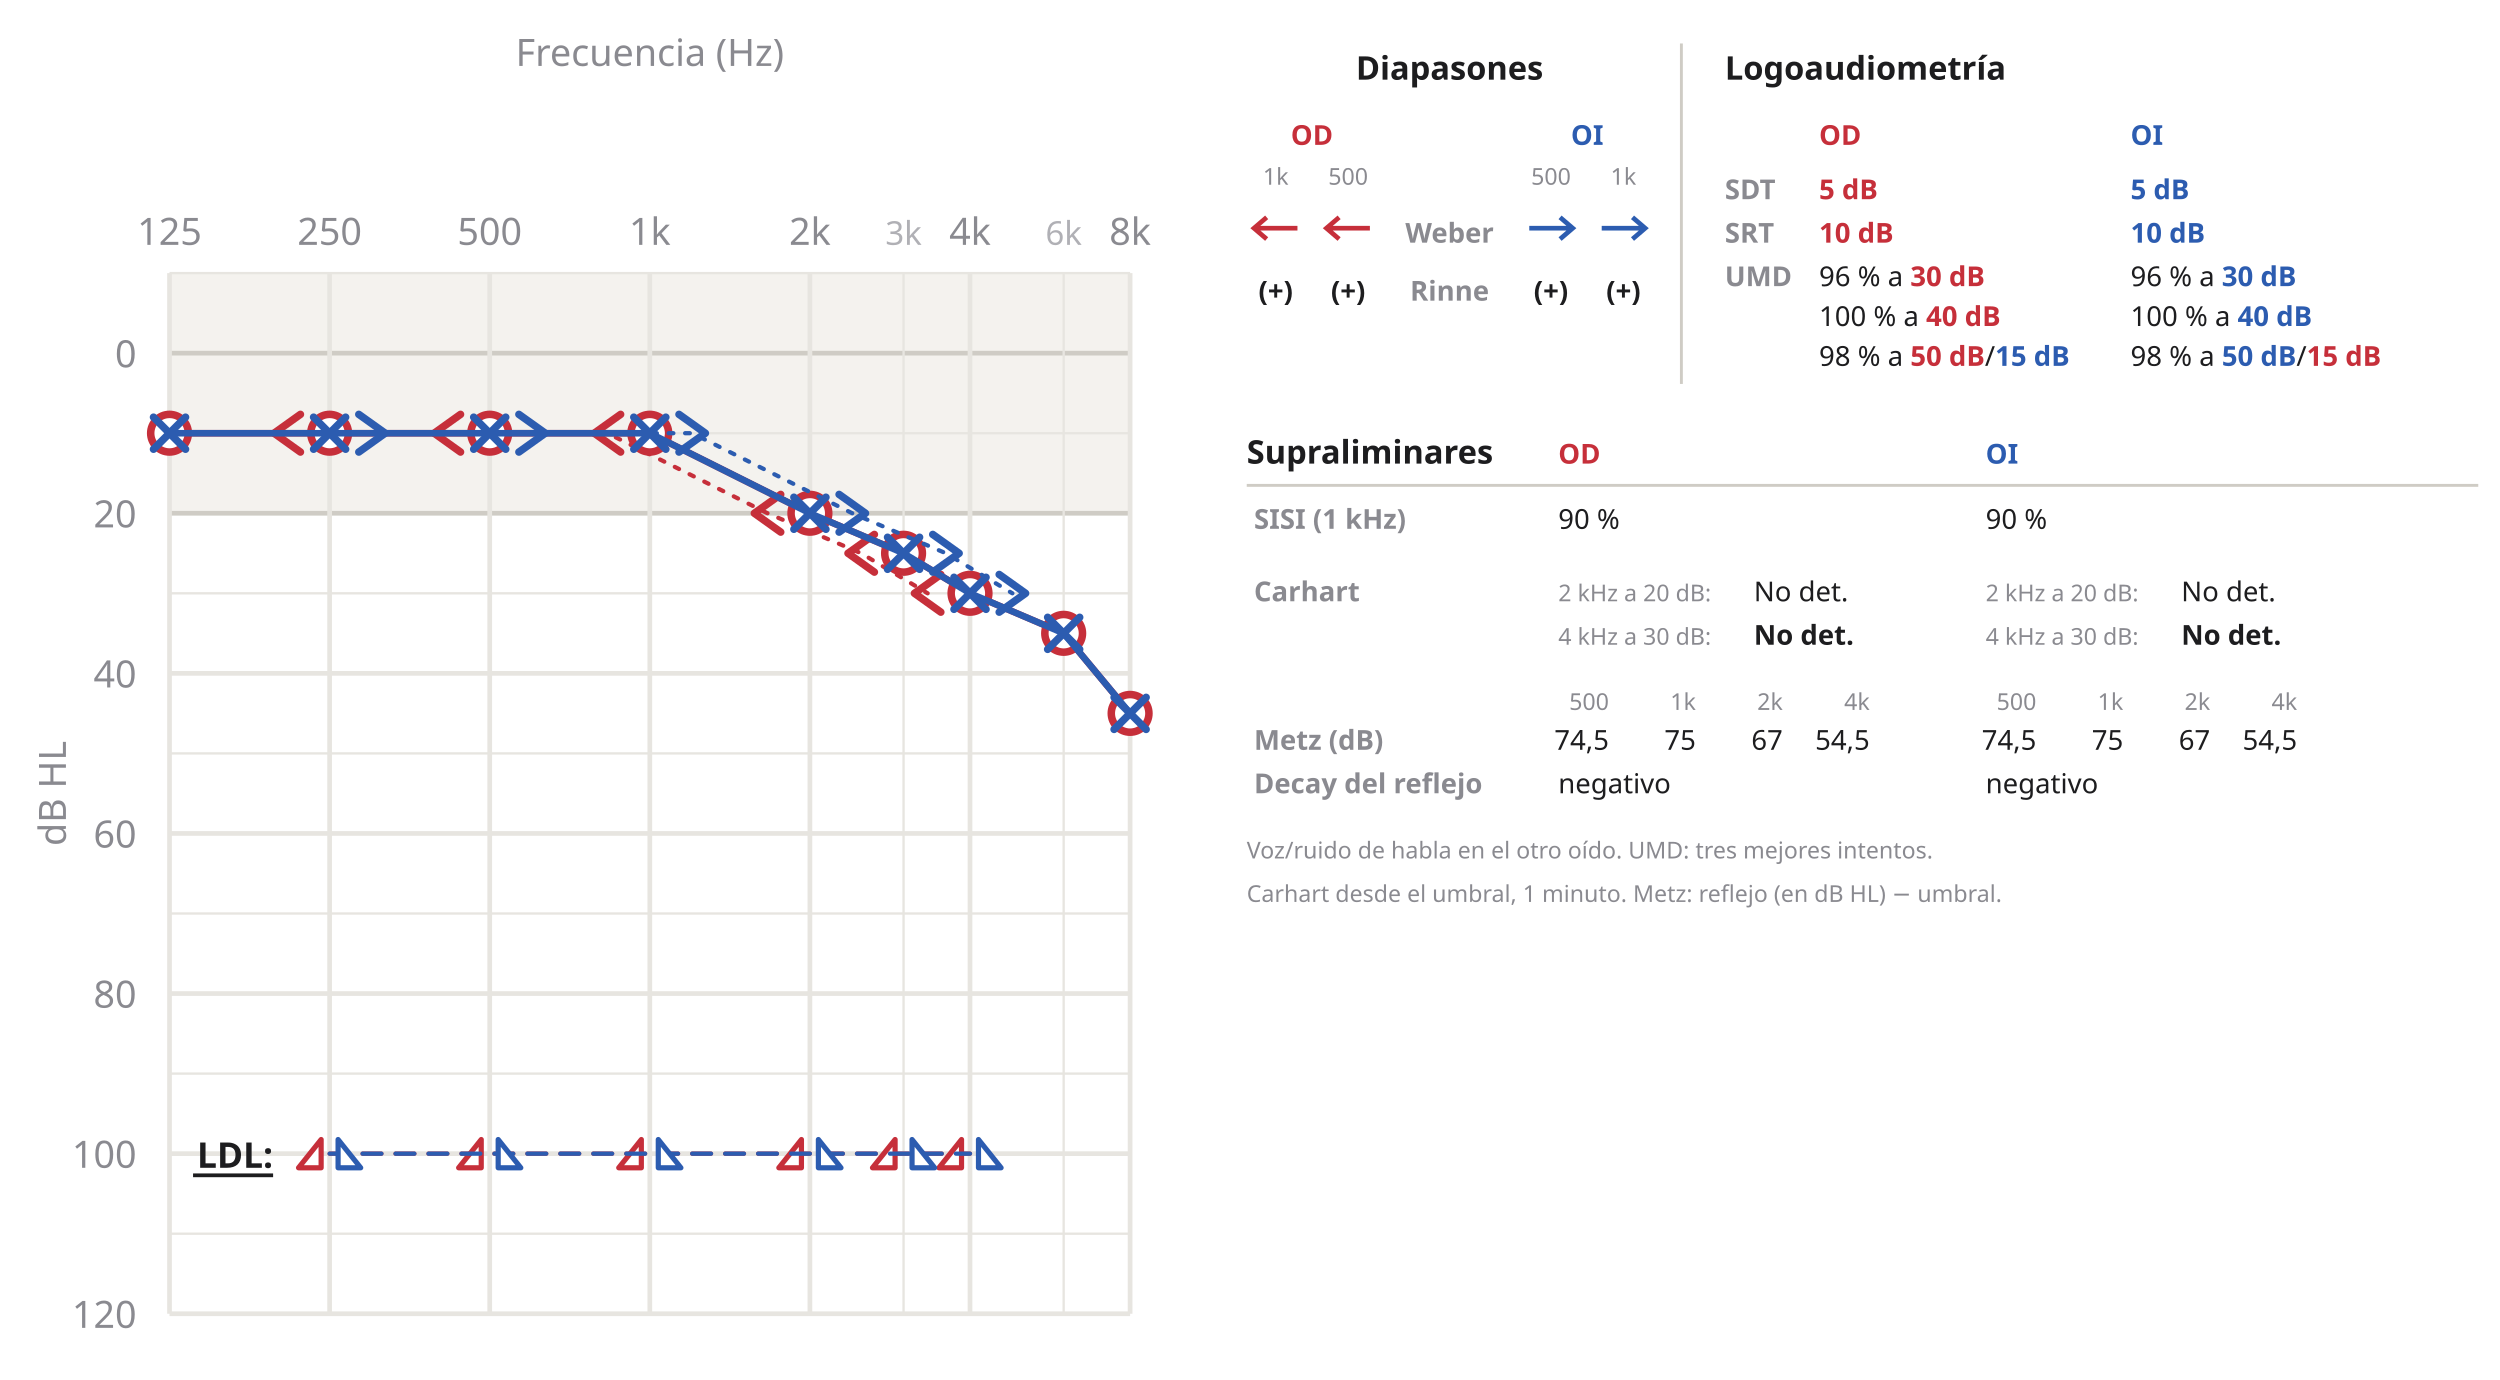
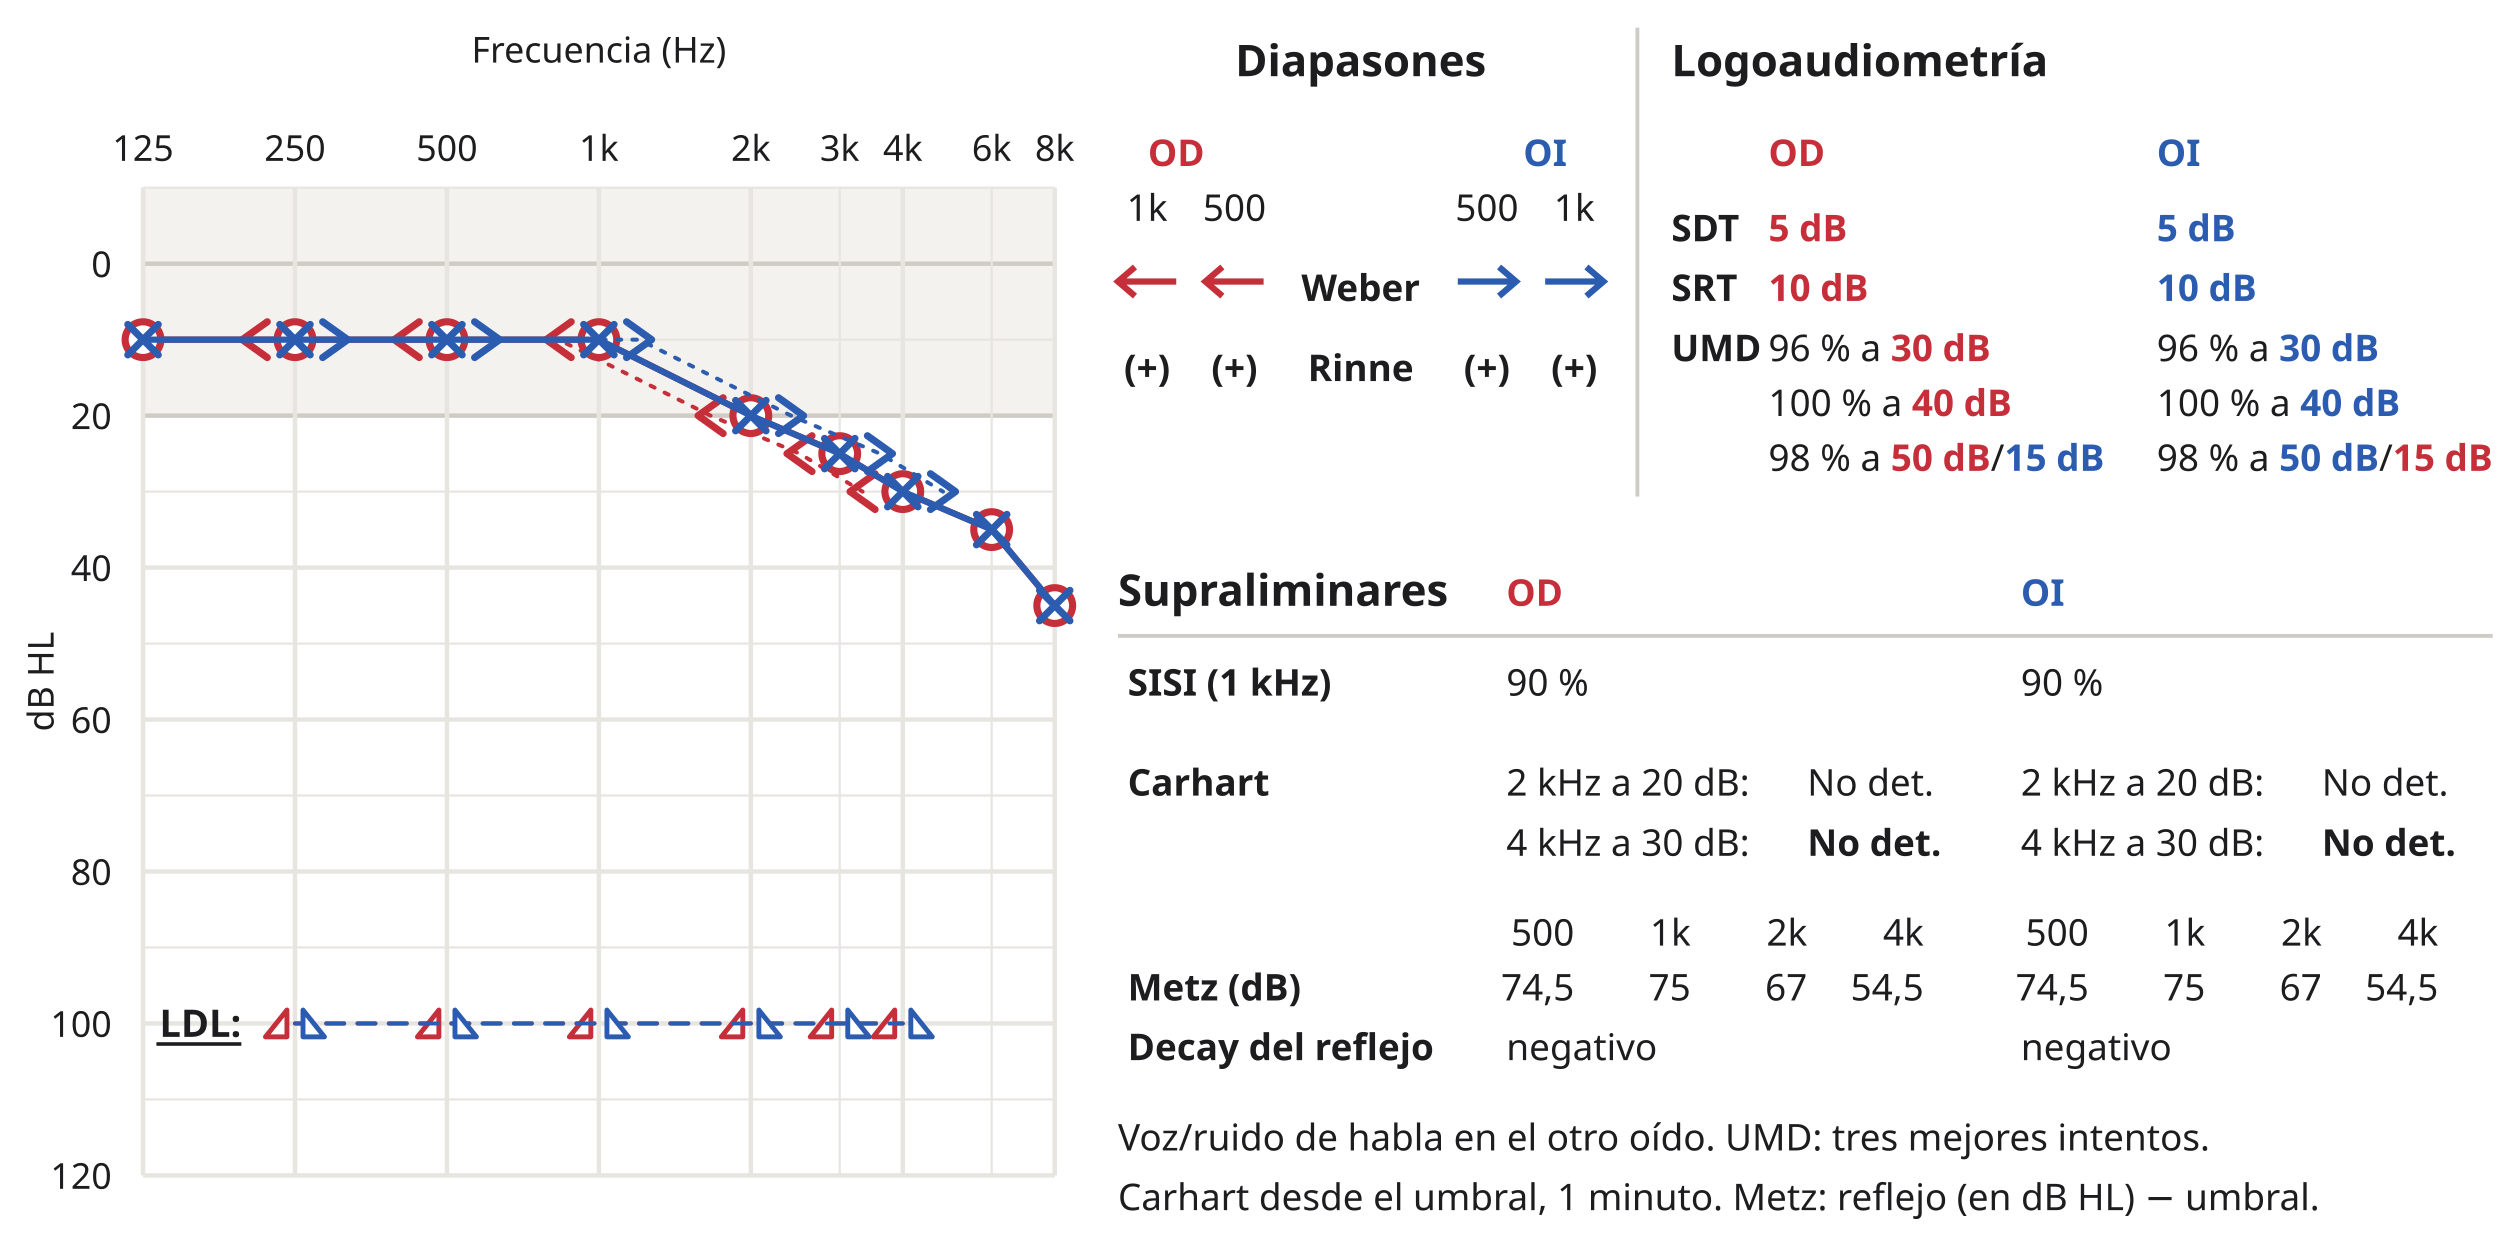
- <svg xmlns="http://www.w3.org/2000/svg" width="690.2" height="380.9" viewBox="0 0 690.2 380.9" font-family="'Plus Jakarta Sans', sans-serif">
+ <svg xmlns="http://www.w3.org/2000/svg" width="727.2" height="360.1" viewBox="0 0 727.2 360.1" font-family="'Plus Jakarta Sans', sans-serif">
  <g transform="scale(1.3)">
    <rect width="100%" height="100%" fill="#ffffff" />
-     <rect x="36" y="58" width="204" height="51" fill="#f4f2ee" stroke="none" stroke-width="0" />
-     <line x1="36" y1="58" x2="240" y2="58" stroke="#e7e5e0" stroke-width="0.5" />
-     <line x1="36" y1="75" x2="240" y2="75" stroke="#cfccc5" stroke-width="1" />
-     <text x="29" y="78" font-size="8" fill="#8a8a90" text-anchor="end" font-weight="400">0</text>
-     <line x1="36" y1="92" x2="240" y2="92" stroke="#e7e5e0" stroke-width="0.5" />
-     <line x1="36" y1="109" x2="240" y2="109" stroke="#cfccc5" stroke-width="1" />
-     <text x="29" y="112" font-size="8" fill="#8a8a90" text-anchor="end" font-weight="400">20</text>
-     <line x1="36" y1="126" x2="240" y2="126" stroke="#e7e5e0" stroke-width="0.5" />
-     <line x1="36" y1="143" x2="240" y2="143" stroke="#e7e5e0" stroke-width="1" />
-     <text x="29" y="146" font-size="8" fill="#8a8a90" text-anchor="end" font-weight="400">40</text>
-     <line x1="36" y1="160" x2="240" y2="160" stroke="#e7e5e0" stroke-width="0.5" />
-     <line x1="36" y1="177" x2="240" y2="177" stroke="#e7e5e0" stroke-width="1" />
-     <text x="29" y="180" font-size="8" fill="#8a8a90" text-anchor="end" font-weight="400">60</text>
-     <line x1="36" y1="194" x2="240" y2="194" stroke="#e7e5e0" stroke-width="0.5" />
-     <line x1="36" y1="211" x2="240" y2="211" stroke="#e7e5e0" stroke-width="1" />
-     <text x="29" y="214" font-size="8" fill="#8a8a90" text-anchor="end" font-weight="400">80</text>
-     <line x1="36" y1="228" x2="240" y2="228" stroke="#e7e5e0" stroke-width="0.5" />
-     <line x1="36" y1="245" x2="240" y2="245" stroke="#e7e5e0" stroke-width="1" />
-     <text x="29" y="248" font-size="8" fill="#8a8a90" text-anchor="end" font-weight="400">100</text>
-     <line x1="36" y1="262" x2="240" y2="262" stroke="#e7e5e0" stroke-width="0.5" />
-     <line x1="36" y1="279" x2="240" y2="279" stroke="#e7e5e0" stroke-width="1" />
-     <text x="29" y="282" font-size="8" fill="#8a8a90" text-anchor="end" font-weight="400">120</text>
-     <line x1="36" y1="58" x2="36" y2="279" stroke="#e7e5e0" stroke-width="1" />
-     <text x="36" y="52" font-size="8" fill="#8a8a90" text-anchor="middle" font-weight="400">125</text>
-     <line x1="70" y1="58" x2="70" y2="279" stroke="#e7e5e0" stroke-width="1" />
-     <text x="70" y="52" font-size="8" fill="#8a8a90" text-anchor="middle" font-weight="400">250</text>
-     <line x1="104" y1="58" x2="104" y2="279" stroke="#e7e5e0" stroke-width="1" />
-     <text x="104" y="52" font-size="8" fill="#8a8a90" text-anchor="middle" font-weight="400">500</text>
-     <line x1="138" y1="58" x2="138" y2="279" stroke="#e7e5e0" stroke-width="1" />
-     <text x="138" y="52" font-size="8" fill="#8a8a90" text-anchor="middle" font-weight="400">1k</text>
-     <line x1="172" y1="58" x2="172" y2="279" stroke="#e7e5e0" stroke-width="1" />
-     <text x="172" y="52" font-size="8" fill="#8a8a90" text-anchor="middle" font-weight="400">2k</text>
-     <line x1="191.89" y1="58" x2="191.89" y2="279" stroke="#e7e5e0" stroke-width="0.5" />
-     <text x="191.89" y="52" font-size="7" fill="#b0b0b5" text-anchor="middle" font-weight="400">3k</text>
-     <line x1="206" y1="58" x2="206" y2="279" stroke="#e7e5e0" stroke-width="1" />
-     <text x="206" y="52" font-size="8" fill="#8a8a90" text-anchor="middle" font-weight="400">4k</text>
-     <line x1="225.89" y1="58" x2="225.89" y2="279" stroke="#e7e5e0" stroke-width="0.5" />
-     <text x="225.89" y="52" font-size="7" fill="#b0b0b5" text-anchor="middle" font-weight="400">6k</text>
-     <line x1="240" y1="58" x2="240" y2="279" stroke="#e7e5e0" stroke-width="1" />
-     <text x="240" y="52" font-size="8" fill="#8a8a90" text-anchor="middle" font-weight="400">8k</text>
-     <path d="M36,92 L70,92 L104,92 L138,92 L172,109 L191.89,117.5 L206,126 L225.89,134.5 L240,151.5" fill="none" stroke="#c62f3a" stroke-width="1.4" stroke-opacity="1.0" stroke-linejoin="round" stroke-linecap="round" />
-     <path d="M61,92 L95,92 L129,92 L163,109 L182.89,117.5 L197,126" fill="none" stroke="#c62f3a" stroke-width="0.9" stroke-opacity="1.0" stroke-linejoin="round" stroke-linecap="round" stroke-dasharray="1 2.5" />
-     <path d="M70,245 L104,245 L138,245 L172,245 L191.89,245 L206,245" fill="none" stroke="#c62f3a" stroke-width="0.9" stroke-opacity="1.0" stroke-linejoin="round" stroke-linecap="round" stroke-dasharray="4 3" />
-     <text x="58" y="248" font-size="7.5" fill="#1d1d1f" text-anchor="end" font-weight="700">LDL:</text>
-     <line x1="41" y1="249.6" x2="58" y2="249.6" stroke="#1d1d1f" stroke-width="0.8" />
-     <path d="M68.20,242.00 L68.20,248.00 L63.40,248.00 Z" fill="#ffffff" stroke="#c62f3a" stroke-width="1.1" stroke-linejoin="round" stroke-linecap="round" />
-     <path d="M102.20,242.00 L102.20,248.00 L97.40,248.00 Z" fill="#ffffff" stroke="#c62f3a" stroke-width="1.1" stroke-linejoin="round" stroke-linecap="round" />
-     <path d="M136.20,242.00 L136.20,248.00 L131.40,248.00 Z" fill="#ffffff" stroke="#c62f3a" stroke-width="1.1" stroke-linejoin="round" stroke-linecap="round" />
-     <path d="M170.20,242.00 L170.20,248.00 L165.40,248.00 Z" fill="#ffffff" stroke="#c62f3a" stroke-width="1.1" stroke-linejoin="round" stroke-linecap="round" />
-     <path d="M190.09,242.00 L190.09,248.00 L185.29,248.00 Z" fill="#ffffff" stroke="#c62f3a" stroke-width="1.1" stroke-linejoin="round" stroke-linecap="round" />
-     <path d="M204.20,242.00 L204.20,248.00 L199.40,248.00 Z" fill="#ffffff" stroke="#c62f3a" stroke-width="1.1" stroke-linejoin="round" stroke-linecap="round" />
-     <circle cx="36" cy="92" r="4" fill="#ffffff" stroke="#c62f3a" stroke-width="1.6" />
-     <circle cx="70" cy="92" r="4" fill="#ffffff" stroke="#c62f3a" stroke-width="1.6" />
-     <circle cx="104" cy="92" r="4" fill="#ffffff" stroke="#c62f3a" stroke-width="1.6" />
-     <circle cx="138" cy="92" r="4" fill="#ffffff" stroke="#c62f3a" stroke-width="1.6" />
-     <circle cx="172" cy="109" r="4" fill="#ffffff" stroke="#c62f3a" stroke-width="1.6" />
-     <circle cx="191.89" cy="117.5" r="4" fill="#ffffff" stroke="#c62f3a" stroke-width="1.6" />
-     <circle cx="206" cy="126" r="4" fill="#ffffff" stroke="#c62f3a" stroke-width="1.6" />
-     <circle cx="225.89" cy="134.5" r="4" fill="#ffffff" stroke="#c62f3a" stroke-width="1.6" />
-     <circle cx="240" cy="151.5" r="4" fill="#ffffff" stroke="#c62f3a" stroke-width="1.6" />
-     <path d="M63.80,88.00 L58.20,92.00 L63.80,96.00" fill="none" stroke="#c62f3a" stroke-width="1.6" stroke-linejoin="round" stroke-linecap="round" />
-     <path d="M97.80,88.00 L92.20,92.00 L97.80,96.00" fill="none" stroke="#c62f3a" stroke-width="1.6" stroke-linejoin="round" stroke-linecap="round" />
-     <path d="M131.80,88.00 L126.20,92.00 L131.80,96.00" fill="none" stroke="#c62f3a" stroke-width="1.6" stroke-linejoin="round" stroke-linecap="round" />
-     <path d="M165.80,105.00 L160.20,109.00 L165.80,113.00" fill="none" stroke="#c62f3a" stroke-width="1.6" stroke-linejoin="round" stroke-linecap="round" />
-     <path d="M185.69,113.50 L180.09,117.50 L185.69,121.50" fill="none" stroke="#c62f3a" stroke-width="1.6" stroke-linejoin="round" stroke-linecap="round" />
-     <path d="M199.80,122.00 L194.20,126.00 L199.80,130.00" fill="none" stroke="#c62f3a" stroke-width="1.6" stroke-linejoin="round" stroke-linecap="round" />
-     <path d="M36,92 L70,92 L104,92 L138,92 L172,109 L191.89,117.5 L206,126 L225.89,134.5 L240,151.5" fill="none" stroke="#2c5cb0" stroke-width="1.4" stroke-opacity="1.0" stroke-linejoin="round" stroke-linecap="round" />
-     <path d="M79,92 L113,92 L147,92 L181,109 L200.89,117.5 L215,126" fill="none" stroke="#2c5cb0" stroke-width="0.9" stroke-opacity="1.0" stroke-linejoin="round" stroke-linecap="round" stroke-dasharray="1 2.5" />
-     <path d="M70,245 L104,245 L138,245 L172,245 L191.89,245 L206,245" fill="none" stroke="#2c5cb0" stroke-width="0.9" stroke-opacity="1.0" stroke-linejoin="round" stroke-linecap="round" stroke-dasharray="4 3" />
-     <path d="M71.80,242.00 L71.80,248.00 L76.60,248.00 Z" fill="#ffffff" stroke="#2c5cb0" stroke-width="1.1" stroke-linejoin="round" stroke-linecap="round" />
-     <path d="M105.80,242.00 L105.80,248.00 L110.60,248.00 Z" fill="#ffffff" stroke="#2c5cb0" stroke-width="1.1" stroke-linejoin="round" stroke-linecap="round" />
-     <path d="M139.80,242.00 L139.80,248.00 L144.60,248.00 Z" fill="#ffffff" stroke="#2c5cb0" stroke-width="1.1" stroke-linejoin="round" stroke-linecap="round" />
-     <path d="M173.80,242.00 L173.80,248.00 L178.60,248.00 Z" fill="#ffffff" stroke="#2c5cb0" stroke-width="1.1" stroke-linejoin="round" stroke-linecap="round" />
-     <path d="M193.69,242.00 L193.69,248.00 L198.49,248.00 Z" fill="#ffffff" stroke="#2c5cb0" stroke-width="1.1" stroke-linejoin="round" stroke-linecap="round" />
-     <path d="M207.80,242.00 L207.80,248.00 L212.60,248.00 Z" fill="#ffffff" stroke="#2c5cb0" stroke-width="1.1" stroke-linejoin="round" stroke-linecap="round" />
-     <path d="M32.60,88.60 L39.40,95.40 M32.60,95.40 L39.40,88.60" fill="none" stroke="#2c5cb0" stroke-width="1.6" stroke-linejoin="round" stroke-linecap="round" />
-     <path d="M66.60,88.60 L73.40,95.40 M66.60,95.40 L73.40,88.60" fill="none" stroke="#2c5cb0" stroke-width="1.6" stroke-linejoin="round" stroke-linecap="round" />
-     <path d="M100.60,88.60 L107.40,95.40 M100.60,95.40 L107.40,88.60" fill="none" stroke="#2c5cb0" stroke-width="1.6" stroke-linejoin="round" stroke-linecap="round" />
-     <path d="M134.60,88.60 L141.40,95.40 M134.60,95.40 L141.40,88.60" fill="none" stroke="#2c5cb0" stroke-width="1.6" stroke-linejoin="round" stroke-linecap="round" />
-     <path d="M168.60,105.60 L175.40,112.40 M168.60,112.40 L175.40,105.60" fill="none" stroke="#2c5cb0" stroke-width="1.6" stroke-linejoin="round" stroke-linecap="round" />
-     <path d="M188.49,114.10 L195.29,120.90 M188.49,120.90 L195.29,114.10" fill="none" stroke="#2c5cb0" stroke-width="1.6" stroke-linejoin="round" stroke-linecap="round" />
-     <path d="M202.60,122.60 L209.40,129.40 M202.60,129.40 L209.40,122.60" fill="none" stroke="#2c5cb0" stroke-width="1.6" stroke-linejoin="round" stroke-linecap="round" />
-     <path d="M222.49,131.10 L229.29,137.90 M222.49,137.90 L229.29,131.10" fill="none" stroke="#2c5cb0" stroke-width="1.6" stroke-linejoin="round" stroke-linecap="round" />
-     <path d="M236.60,148.10 L243.40,154.90 M236.60,154.90 L243.40,148.10" fill="none" stroke="#2c5cb0" stroke-width="1.6" stroke-linejoin="round" stroke-linecap="round" />
-     <path d="M76.20,88.00 L81.80,92.00 L76.20,96.00" fill="none" stroke="#2c5cb0" stroke-width="1.6" stroke-linejoin="round" stroke-linecap="round" />
-     <path d="M110.20,88.00 L115.80,92.00 L110.20,96.00" fill="none" stroke="#2c5cb0" stroke-width="1.6" stroke-linejoin="round" stroke-linecap="round" />
-     <path d="M144.20,88.00 L149.80,92.00 L144.20,96.00" fill="none" stroke="#2c5cb0" stroke-width="1.6" stroke-linejoin="round" stroke-linecap="round" />
-     <path d="M178.20,105.00 L183.80,109.00 L178.20,113.00" fill="none" stroke="#2c5cb0" stroke-width="1.6" stroke-linejoin="round" stroke-linecap="round" />
-     <path d="M198.09,113.50 L203.69,117.50 L198.09,121.50" fill="none" stroke="#2c5cb0" stroke-width="1.6" stroke-linejoin="round" stroke-linecap="round" />
-     <path d="M212.20,122.00 L217.80,126.00 L212.20,130.00" fill="none" stroke="#2c5cb0" stroke-width="1.6" stroke-linejoin="round" stroke-linecap="round" />
-     <text x="14" y="168.5" font-size="8" fill="#8a8a90" text-anchor="middle" font-weight="400" transform="rotate(-90 14 168.5)">dB HL</text>
-     <text x="138" y="14" font-size="8" fill="#8a8a90" text-anchor="middle" font-weight="400">Frecuencia (Hz)</text>
+     <rect x="32" y="42" width="204" height="51" fill="#f4f2ee" stroke="none" stroke-width="0" />
+     <line x1="32" y1="42" x2="236" y2="42" stroke="#e7e5e0" stroke-width="0.5" />
+     <line x1="32" y1="59" x2="236" y2="59" stroke="#cfccc5" stroke-width="1" />
+     <text x="25" y="62" font-size="8" fill="#1d1d1f" text-anchor="end" font-weight="400">0</text>
+     <line x1="32" y1="76" x2="236" y2="76" stroke="#e7e5e0" stroke-width="0.5" />
+     <line x1="32" y1="93" x2="236" y2="93" stroke="#cfccc5" stroke-width="1" />
+     <text x="25" y="96" font-size="8" fill="#1d1d1f" text-anchor="end" font-weight="400">20</text>
+     <line x1="32" y1="110" x2="236" y2="110" stroke="#e7e5e0" stroke-width="0.5" />
+     <line x1="32" y1="127" x2="236" y2="127" stroke="#e7e5e0" stroke-width="1" />
+     <text x="25" y="130" font-size="8" fill="#1d1d1f" text-anchor="end" font-weight="400">40</text>
+     <line x1="32" y1="144" x2="236" y2="144" stroke="#e7e5e0" stroke-width="0.5" />
+     <line x1="32" y1="161" x2="236" y2="161" stroke="#e7e5e0" stroke-width="1" />
+     <text x="25" y="164" font-size="8" fill="#1d1d1f" text-anchor="end" font-weight="400">60</text>
+     <line x1="32" y1="178" x2="236" y2="178" stroke="#e7e5e0" stroke-width="0.5" />
+     <line x1="32" y1="195" x2="236" y2="195" stroke="#e7e5e0" stroke-width="1" />
+     <text x="25" y="198" font-size="8" fill="#1d1d1f" text-anchor="end" font-weight="400">80</text>
+     <line x1="32" y1="212" x2="236" y2="212" stroke="#e7e5e0" stroke-width="0.5" />
+     <line x1="32" y1="229" x2="236" y2="229" stroke="#e7e5e0" stroke-width="1" />
+     <text x="25" y="232" font-size="8" fill="#1d1d1f" text-anchor="end" font-weight="400">100</text>
+     <line x1="32" y1="246" x2="236" y2="246" stroke="#e7e5e0" stroke-width="0.5" />
+     <line x1="32" y1="263" x2="236" y2="263" stroke="#e7e5e0" stroke-width="1" />
+     <text x="25" y="266" font-size="8" fill="#1d1d1f" text-anchor="end" font-weight="400">120</text>
+     <line x1="32" y1="42" x2="32" y2="263" stroke="#e7e5e0" stroke-width="1" />
+     <text x="32" y="36" font-size="8" fill="#1d1d1f" text-anchor="middle" font-weight="400">125</text>
+     <line x1="66" y1="42" x2="66" y2="263" stroke="#e7e5e0" stroke-width="1" />
+     <text x="66" y="36" font-size="8" fill="#1d1d1f" text-anchor="middle" font-weight="400">250</text>
+     <line x1="100" y1="42" x2="100" y2="263" stroke="#e7e5e0" stroke-width="1" />
+     <text x="100" y="36" font-size="8" fill="#1d1d1f" text-anchor="middle" font-weight="400">500</text>
+     <line x1="134" y1="42" x2="134" y2="263" stroke="#e7e5e0" stroke-width="1" />
+     <text x="134" y="36" font-size="8" fill="#1d1d1f" text-anchor="middle" font-weight="400">1k</text>
+     <line x1="168" y1="42" x2="168" y2="263" stroke="#e7e5e0" stroke-width="1" />
+     <text x="168" y="36" font-size="8" fill="#1d1d1f" text-anchor="middle" font-weight="400">2k</text>
+     <line x1="187.89" y1="42" x2="187.89" y2="263" stroke="#e7e5e0" stroke-width="0.5" />
+     <text x="187.89" y="36" font-size="8" fill="#1d1d1f" text-anchor="middle" font-weight="400">3k</text>
+     <line x1="202" y1="42" x2="202" y2="263" stroke="#e7e5e0" stroke-width="1" />
+     <text x="202" y="36" font-size="8" fill="#1d1d1f" text-anchor="middle" font-weight="400">4k</text>
+     <line x1="221.89" y1="42" x2="221.89" y2="263" stroke="#e7e5e0" stroke-width="0.5" />
+     <text x="221.89" y="36" font-size="8" fill="#1d1d1f" text-anchor="middle" font-weight="400">6k</text>
+     <line x1="236" y1="42" x2="236" y2="263" stroke="#e7e5e0" stroke-width="1" />
+     <text x="236" y="36" font-size="8" fill="#1d1d1f" text-anchor="middle" font-weight="400">8k</text>
+     <path d="M32,76 L66,76 L100,76 L134,76 L168,93 L187.89,101.5 L202,110 L221.89,118.5 L236,135.5" fill="none" stroke="#c62f3a" stroke-width="1.4" stroke-opacity="1.0" stroke-linejoin="round" stroke-linecap="round" />
+     <path d="M57,76 L91,76 L125,76 L159,93 L178.89,101.5 L193,110" fill="none" stroke="#c62f3a" stroke-width="0.9" stroke-opacity="1.0" stroke-linejoin="round" stroke-linecap="round" stroke-dasharray="1 2.5" />
+     <path d="M66,229 L100,229 L134,229 L168,229 L187.89,229 L202,229" fill="none" stroke="#c62f3a" stroke-width="0.9" stroke-opacity="1.0" stroke-linejoin="round" stroke-linecap="round" stroke-dasharray="4 3" />
+     <text x="54" y="232" font-size="8.5" fill="#1d1d1f" text-anchor="end" font-weight="700">LDL:</text>
+     <line x1="35" y1="233.6" x2="54" y2="233.6" stroke="#1d1d1f" stroke-width="0.8" />
+     <path d="M64.20,226.00 L64.20,232.00 L59.40,232.00 Z" fill="#ffffff" stroke="#c62f3a" stroke-width="1.1" stroke-linejoin="round" stroke-linecap="round" />
+     <path d="M98.20,226.00 L98.20,232.00 L93.40,232.00 Z" fill="#ffffff" stroke="#c62f3a" stroke-width="1.1" stroke-linejoin="round" stroke-linecap="round" />
+     <path d="M132.20,226.00 L132.20,232.00 L127.40,232.00 Z" fill="#ffffff" stroke="#c62f3a" stroke-width="1.1" stroke-linejoin="round" stroke-linecap="round" />
+     <path d="M166.20,226.00 L166.20,232.00 L161.40,232.00 Z" fill="#ffffff" stroke="#c62f3a" stroke-width="1.1" stroke-linejoin="round" stroke-linecap="round" />
+     <path d="M186.09,226.00 L186.09,232.00 L181.29,232.00 Z" fill="#ffffff" stroke="#c62f3a" stroke-width="1.1" stroke-linejoin="round" stroke-linecap="round" />
+     <path d="M200.20,226.00 L200.20,232.00 L195.40,232.00 Z" fill="#ffffff" stroke="#c62f3a" stroke-width="1.1" stroke-linejoin="round" stroke-linecap="round" />
+     <circle cx="32" cy="76" r="4" fill="#ffffff" stroke="#c62f3a" stroke-width="1.6" />
+     <circle cx="66" cy="76" r="4" fill="#ffffff" stroke="#c62f3a" stroke-width="1.6" />
+     <circle cx="100" cy="76" r="4" fill="#ffffff" stroke="#c62f3a" stroke-width="1.6" />
+     <circle cx="134" cy="76" r="4" fill="#ffffff" stroke="#c62f3a" stroke-width="1.6" />
+     <circle cx="168" cy="93" r="4" fill="#ffffff" stroke="#c62f3a" stroke-width="1.6" />
+     <circle cx="187.89" cy="101.5" r="4" fill="#ffffff" stroke="#c62f3a" stroke-width="1.6" />
+     <circle cx="202" cy="110" r="4" fill="#ffffff" stroke="#c62f3a" stroke-width="1.6" />
+     <circle cx="221.89" cy="118.5" r="4" fill="#ffffff" stroke="#c62f3a" stroke-width="1.6" />
+     <circle cx="236" cy="135.5" r="4" fill="#ffffff" stroke="#c62f3a" stroke-width="1.6" />
+     <path d="M59.80,72.00 L54.20,76.00 L59.80,80.00" fill="none" stroke="#c62f3a" stroke-width="1.6" stroke-linejoin="round" stroke-linecap="round" />
+     <path d="M93.80,72.00 L88.20,76.00 L93.80,80.00" fill="none" stroke="#c62f3a" stroke-width="1.6" stroke-linejoin="round" stroke-linecap="round" />
+     <path d="M127.80,72.00 L122.20,76.00 L127.80,80.00" fill="none" stroke="#c62f3a" stroke-width="1.6" stroke-linejoin="round" stroke-linecap="round" />
+     <path d="M161.80,89.00 L156.20,93.00 L161.80,97.00" fill="none" stroke="#c62f3a" stroke-width="1.6" stroke-linejoin="round" stroke-linecap="round" />
+     <path d="M181.69,97.50 L176.09,101.50 L181.69,105.50" fill="none" stroke="#c62f3a" stroke-width="1.6" stroke-linejoin="round" stroke-linecap="round" />
+     <path d="M195.80,106.00 L190.20,110.00 L195.80,114.00" fill="none" stroke="#c62f3a" stroke-width="1.6" stroke-linejoin="round" stroke-linecap="round" />
+     <path d="M32,76 L66,76 L100,76 L134,76 L168,93 L187.89,101.5 L202,110 L221.89,118.5 L236,135.5" fill="none" stroke="#2c5cb0" stroke-width="1.4" stroke-opacity="1.0" stroke-linejoin="round" stroke-linecap="round" />
+     <path d="M75,76 L109,76 L143,76 L177,93 L196.89,101.5 L211,110" fill="none" stroke="#2c5cb0" stroke-width="0.9" stroke-opacity="1.0" stroke-linejoin="round" stroke-linecap="round" stroke-dasharray="1 2.5" />
+     <path d="M66,229 L100,229 L134,229 L168,229 L187.89,229 L202,229" fill="none" stroke="#2c5cb0" stroke-width="0.9" stroke-opacity="1.0" stroke-linejoin="round" stroke-linecap="round" stroke-dasharray="4 3" />
+     <path d="M67.80,226.00 L67.80,232.00 L72.60,232.00 Z" fill="#ffffff" stroke="#2c5cb0" stroke-width="1.1" stroke-linejoin="round" stroke-linecap="round" />
+     <path d="M101.80,226.00 L101.80,232.00 L106.60,232.00 Z" fill="#ffffff" stroke="#2c5cb0" stroke-width="1.1" stroke-linejoin="round" stroke-linecap="round" />
+     <path d="M135.80,226.00 L135.80,232.00 L140.60,232.00 Z" fill="#ffffff" stroke="#2c5cb0" stroke-width="1.1" stroke-linejoin="round" stroke-linecap="round" />
+     <path d="M169.80,226.00 L169.80,232.00 L174.60,232.00 Z" fill="#ffffff" stroke="#2c5cb0" stroke-width="1.1" stroke-linejoin="round" stroke-linecap="round" />
+     <path d="M189.69,226.00 L189.69,232.00 L194.49,232.00 Z" fill="#ffffff" stroke="#2c5cb0" stroke-width="1.1" stroke-linejoin="round" stroke-linecap="round" />
+     <path d="M203.80,226.00 L203.80,232.00 L208.60,232.00 Z" fill="#ffffff" stroke="#2c5cb0" stroke-width="1.1" stroke-linejoin="round" stroke-linecap="round" />
+     <path d="M28.60,72.60 L35.40,79.40 M28.60,79.40 L35.40,72.60" fill="none" stroke="#2c5cb0" stroke-width="1.6" stroke-linejoin="round" stroke-linecap="round" />
+     <path d="M62.60,72.60 L69.40,79.40 M62.60,79.40 L69.40,72.60" fill="none" stroke="#2c5cb0" stroke-width="1.6" stroke-linejoin="round" stroke-linecap="round" />
+     <path d="M96.60,72.60 L103.40,79.40 M96.60,79.40 L103.40,72.60" fill="none" stroke="#2c5cb0" stroke-width="1.6" stroke-linejoin="round" stroke-linecap="round" />
+     <path d="M130.60,72.60 L137.40,79.40 M130.60,79.40 L137.40,72.60" fill="none" stroke="#2c5cb0" stroke-width="1.6" stroke-linejoin="round" stroke-linecap="round" />
+     <path d="M164.60,89.60 L171.40,96.40 M164.60,96.40 L171.40,89.60" fill="none" stroke="#2c5cb0" stroke-width="1.6" stroke-linejoin="round" stroke-linecap="round" />
+     <path d="M184.49,98.10 L191.29,104.90 M184.49,104.90 L191.29,98.10" fill="none" stroke="#2c5cb0" stroke-width="1.6" stroke-linejoin="round" stroke-linecap="round" />
+     <path d="M198.60,106.60 L205.40,113.40 M198.60,113.40 L205.40,106.60" fill="none" stroke="#2c5cb0" stroke-width="1.6" stroke-linejoin="round" stroke-linecap="round" />
+     <path d="M218.49,115.10 L225.29,121.90 M218.49,121.90 L225.29,115.10" fill="none" stroke="#2c5cb0" stroke-width="1.6" stroke-linejoin="round" stroke-linecap="round" />
+     <path d="M232.60,132.10 L239.40,138.90 M232.60,138.90 L239.40,132.10" fill="none" stroke="#2c5cb0" stroke-width="1.6" stroke-linejoin="round" stroke-linecap="round" />
+     <path d="M72.20,72.00 L77.80,76.00 L72.20,80.00" fill="none" stroke="#2c5cb0" stroke-width="1.6" stroke-linejoin="round" stroke-linecap="round" />
+     <path d="M106.20,72.00 L111.80,76.00 L106.20,80.00" fill="none" stroke="#2c5cb0" stroke-width="1.6" stroke-linejoin="round" stroke-linecap="round" />
+     <path d="M140.20,72.00 L145.80,76.00 L140.20,80.00" fill="none" stroke="#2c5cb0" stroke-width="1.6" stroke-linejoin="round" stroke-linecap="round" />
+     <path d="M174.20,89.00 L179.80,93.00 L174.20,97.00" fill="none" stroke="#2c5cb0" stroke-width="1.6" stroke-linejoin="round" stroke-linecap="round" />
+     <path d="M194.09,97.50 L199.69,101.50 L194.09,105.50" fill="none" stroke="#2c5cb0" stroke-width="1.6" stroke-linejoin="round" stroke-linecap="round" />
+     <path d="M208.20,106.00 L213.80,110.00 L208.20,114.00" fill="none" stroke="#2c5cb0" stroke-width="1.6" stroke-linejoin="round" stroke-linecap="round" />
+     <text x="12" y="152.5" font-size="8" fill="#1d1d1f" text-anchor="middle" font-weight="400" transform="rotate(-90 12 152.5)">dB HL</text>
+     <text x="134" y="14" font-size="8" fill="#1d1d1f" text-anchor="middle" font-weight="400">Frecuencia (Hz)</text>
  </g>
-   <text x="400.2" y="22.0" font-size="9" fill="#1d1d1f" font-weight="700" text-anchor="middle">Diapasones</text>
-   <text x="362.2" y="40.0" font-size="7.6" fill="#c62f3a" font-weight="700" text-anchor="middle">OD</text>
-   <text x="438.2" y="40.0" font-size="7.6" fill="#2c5cb0" font-weight="700" text-anchor="middle">OI</text>
-   <text x="352.2" y="51.0" font-size="6.4" fill="#8a8a90" font-weight="400" text-anchor="middle">1k</text>
-   <text x="372.2" y="51.0" font-size="6.4" fill="#8a8a90" font-weight="400" text-anchor="middle">500</text>
-   <text x="428.2" y="51.0" font-size="6.4" fill="#8a8a90" font-weight="400" text-anchor="middle">500</text>
-   <text x="448.2" y="51.0" font-size="6.4" fill="#8a8a90" font-weight="400" text-anchor="middle">1k</text>
-   <text x="400.2" y="67.0" font-size="7.6" fill="#8a8a90" font-weight="600" text-anchor="middle">Weber</text>
-   <path d="M358.2,63.0 L346.2,63.0 M349.7,60.0 L346.2,63.0 L349.7,66.0" fill="none" stroke="#c62f3a" stroke-width="1.3" />
-   <path d="M378.2,63.0 L366.2,63.0 M369.7,60.0 L366.2,63.0 L369.7,66.0" fill="none" stroke="#c62f3a" stroke-width="1.3" />
-   <path d="M422.2,63.0 L434.2,63.0 M430.7,60.0 L434.2,63.0 L430.7,66.0" fill="none" stroke="#2c5cb0" stroke-width="1.3" />
-   <path d="M442.2,63.0 L454.2,63.0 M450.7,60.0 L454.2,63.0 L450.7,66.0" fill="none" stroke="#2c5cb0" stroke-width="1.3" />
-   <text x="400.2" y="83.0" font-size="7.6" fill="#8a8a90" font-weight="600" text-anchor="middle">Rinne</text>
-   <text x="352.2" y="83.0" font-size="7.6" fill="#1d1d1f" font-weight="600" text-anchor="middle">(+)</text>
-   <text x="372.2" y="83.0" font-size="7.6" fill="#1d1d1f" font-weight="600" text-anchor="middle">(+)</text>
-   <text x="428.2" y="83.0" font-size="7.6" fill="#1d1d1f" font-weight="600" text-anchor="middle">(+)</text>
-   <text x="448.2" y="83.0" font-size="7.6" fill="#1d1d1f" font-weight="600" text-anchor="middle">(+)</text>
-   <text x="476.2" y="22.0" font-size="9" fill="#1d1d1f" font-weight="700" text-anchor="start">Logoaudiometría</text>
-   <text x="502.2" y="40.0" font-size="7.6" fill="#c62f3a" font-weight="700" text-anchor="start">OD</text>
-   <text x="588.2" y="40.0" font-size="7.6" fill="#2c5cb0" font-weight="700" text-anchor="start">OI</text>
-   <text x="476.2" y="55.0" font-size="7.6" fill="#8a8a90" font-weight="600" text-anchor="start">SDT</text>
-   <text x="502.2" y="55.0" font-size="7.6" fill="#1d1d1f" font-weight="400" text-anchor="start">
-     <tspan fill="#c62f3a" font-weight="600">5 dB</tspan>
-   </text>
-   <text x="588.2" y="55.0" font-size="7.6" fill="#1d1d1f" font-weight="400" text-anchor="start">
-     <tspan fill="#2c5cb0" font-weight="600">5 dB</tspan>
-   </text>
-   <text x="476.2" y="67.0" font-size="7.6" fill="#8a8a90" font-weight="600" text-anchor="start">SRT</text>
-   <text x="502.2" y="67.0" font-size="7.6" fill="#1d1d1f" font-weight="400" text-anchor="start">
-     <tspan fill="#c62f3a" font-weight="600">10 dB</tspan>
-   </text>
-   <text x="588.2" y="67.0" font-size="7.6" fill="#1d1d1f" font-weight="400" text-anchor="start">
-     <tspan fill="#2c5cb0" font-weight="600">10 dB</tspan>
-   </text>
-   <text x="476.2" y="79.0" font-size="7.6" fill="#8a8a90" font-weight="600" text-anchor="start">UMD</text>
-   <text x="502.2" y="79.0" font-size="7.6" fill="#1d1d1f" font-weight="400" text-anchor="start">96 % a <tspan fill="#c62f3a" font-weight="600">30 dB</tspan>
-   </text>
-   <text x="588.2" y="79.0" font-size="7.6" fill="#1d1d1f" font-weight="400" text-anchor="start">96 % a <tspan fill="#2c5cb0" font-weight="600">30 dB</tspan>
-   </text>
-   <text x="502.2" y="90.0" font-size="7.6" fill="#1d1d1f" font-weight="400" text-anchor="start">100 % a <tspan fill="#c62f3a" font-weight="600">40 dB</tspan>
-   </text>
-   <text x="588.2" y="90.0" font-size="7.6" fill="#1d1d1f" font-weight="400" text-anchor="start">100 % a <tspan fill="#2c5cb0" font-weight="600">40 dB</tspan>
-   </text>
-   <text x="502.2" y="101.0" font-size="7.6" fill="#1d1d1f" font-weight="400" text-anchor="start">98 % a <tspan fill="#c62f3a" font-weight="600">50 dB</tspan>/<tspan fill="#2c5cb0" font-weight="600">15 dB</tspan>
-   </text>
-   <text x="588.2" y="101.0" font-size="7.6" fill="#1d1d1f" font-weight="400" text-anchor="start">98 % a <tspan fill="#2c5cb0" font-weight="600">50 dB</tspan>/<tspan fill="#c62f3a" font-weight="600">15 dB</tspan>
-   </text>
-   <line x1="464.2" y1="12.0" x2="464.2" y2="106.0" stroke="#cfccc5" stroke-width="0.8" />
-   <text x="344.2" y="128.0" font-size="9" fill="#1d1d1f" font-weight="700" text-anchor="start">Supraliminares</text>
-   <text x="430.2" y="128.0" font-size="7.6" fill="#c62f3a" font-weight="700" text-anchor="start">OD</text>
-   <text x="548.2" y="128.0" font-size="7.6" fill="#2c5cb0" font-weight="700" text-anchor="start">OI</text>
-   <line x1="344.2" y1="134.0" x2="684.2" y2="134.0" stroke="#cfccc5" stroke-width="0.8" />
-   <text x="346.2" y="146.0" font-size="7.6" fill="#8a8a90" font-weight="600" text-anchor="start">SISI (1 kHz)</text>
-   <text x="430.2" y="146.0" font-size="7.6" fill="#1d1d1f" font-weight="400" text-anchor="start">90 %</text>
-   <text x="548.2" y="146.0" font-size="7.6" fill="#1d1d1f" font-weight="400" text-anchor="start">90 %</text>
-   <text x="346.2" y="166.0" font-size="7.6" fill="#8a8a90" font-weight="600" text-anchor="start">Carhart</text>
-   <text x="430.2" y="166.0" font-size="6.4" fill="#8a8a90" font-weight="400" text-anchor="start">2 kHz a 20 dB:</text>
-   <text x="484.2" y="166.0" font-size="7.6" fill="#1d1d1f" font-weight="400" text-anchor="start">No det.</text>
-   <text x="430.2" y="178.0" font-size="6.4" fill="#8a8a90" font-weight="400" text-anchor="start">4 kHz a 30 dB:</text>
-   <text x="484.2" y="178.0" font-size="7.6" fill="#1d1d1f" font-weight="600" text-anchor="start">No det.</text>
-   <text x="548.2" y="166.0" font-size="6.4" fill="#8a8a90" font-weight="400" text-anchor="start">2 kHz a 20 dB:</text>
-   <text x="602.2" y="166.0" font-size="7.6" fill="#1d1d1f" font-weight="400" text-anchor="start">No det.</text>
-   <text x="548.2" y="178.0" font-size="6.4" fill="#8a8a90" font-weight="400" text-anchor="start">4 kHz a 30 dB:</text>
-   <text x="602.2" y="178.0" font-size="7.6" fill="#1d1d1f" font-weight="600" text-anchor="start">No det.</text>
-   <text x="444.2" y="196.0" font-size="6.4" fill="#8a8a90" font-weight="400" text-anchor="end">500</text>
-   <text x="468.2" y="196.0" font-size="6.4" fill="#8a8a90" font-weight="400" text-anchor="end">1k</text>
-   <text x="492.2" y="196.0" font-size="6.4" fill="#8a8a90" font-weight="400" text-anchor="end">2k</text>
-   <text x="516.2" y="196.0" font-size="6.4" fill="#8a8a90" font-weight="400" text-anchor="end">4k</text>
-   <text x="562.2" y="196.0" font-size="6.4" fill="#8a8a90" font-weight="400" text-anchor="end">500</text>
-   <text x="586.2" y="196.0" font-size="6.4" fill="#8a8a90" font-weight="400" text-anchor="end">1k</text>
-   <text x="610.2" y="196.0" font-size="6.4" fill="#8a8a90" font-weight="400" text-anchor="end">2k</text>
-   <text x="634.2" y="196.0" font-size="6.4" fill="#8a8a90" font-weight="400" text-anchor="end">4k</text>
-   <text x="346.2" y="207.0" font-size="7.6" fill="#8a8a90" font-weight="600" text-anchor="start">Metz (dB)</text>
-   <text x="444.2" y="207.0" font-size="7.6" fill="#1d1d1f" font-weight="400" text-anchor="end">74,5</text>
-   <text x="468.2" y="207.0" font-size="7.6" fill="#1d1d1f" font-weight="400" text-anchor="end">75</text>
-   <text x="492.2" y="207.0" font-size="7.6" fill="#1d1d1f" font-weight="400" text-anchor="end">67</text>
-   <text x="516.2" y="207.0" font-size="7.6" fill="#1d1d1f" font-weight="400" text-anchor="end">54,5</text>
-   <text x="562.2" y="207.0" font-size="7.6" fill="#1d1d1f" font-weight="400" text-anchor="end">74,5</text>
-   <text x="586.2" y="207.0" font-size="7.6" fill="#1d1d1f" font-weight="400" text-anchor="end">75</text>
-   <text x="610.2" y="207.0" font-size="7.6" fill="#1d1d1f" font-weight="400" text-anchor="end">67</text>
-   <text x="634.2" y="207.0" font-size="7.6" fill="#1d1d1f" font-weight="400" text-anchor="end">54,5</text>
-   <text x="346.2" y="219.0" font-size="7.6" fill="#8a8a90" font-weight="600" text-anchor="start">Decay del reflejo</text>
-   <text x="430.2" y="219.0" font-size="7.6" fill="#1d1d1f" font-weight="400" text-anchor="start">negativo</text>
-   <text x="548.2" y="219.0" font-size="7.6" fill="#1d1d1f" font-weight="400" text-anchor="start">negativo</text>
-   <text x="344.2" y="237.0" font-size="6.4" fill="#8a8a90" font-weight="400" text-anchor="start">Voz/ruido de habla en el otro oído. UMD: tres mejores intentos.</text>
-   <text x="344.2" y="249.0" font-size="6.4" fill="#8a8a90" font-weight="400" text-anchor="start">Carhart desde el umbral, 1 minuto. Metz: reflejo (en dB HL) − umbral.</text>
+   <g transform="translate(325.2,-8.9) scale(1.412)">
+     <text x="50.0" y="22.0" font-size="9" fill="#1d1d1f" font-weight="700" text-anchor="middle">Diapasones</text>
+     <text x="12.0" y="40.5" font-size="7.6" fill="#c62f3a" font-weight="700" text-anchor="middle">OD</text>
+     <text x="88.0" y="40.5" font-size="7.6" fill="#2c5cb0" font-weight="700" text-anchor="middle">OI</text>
+     <text x="6.0" y="51.8" font-size="7.6" fill="#1d1d1f" font-weight="400" text-anchor="middle">1k</text>
+     <text x="24.0" y="51.8" font-size="7.6" fill="#1d1d1f" font-weight="400" text-anchor="middle">500</text>
+     <text x="76.0" y="51.8" font-size="7.6" fill="#1d1d1f" font-weight="400" text-anchor="middle">500</text>
+     <text x="94.0" y="51.8" font-size="7.6" fill="#1d1d1f" font-weight="400" text-anchor="middle">1k</text>
+     <text x="50.0" y="68.3" font-size="7.6" fill="#1d1d1f" font-weight="600" text-anchor="middle">Weber</text>
+     <path d="M12.0,64.3 L0.0,64.3 M3.5,61.3 L0.0,64.3 L3.5,67.3" fill="none" stroke="#c62f3a" stroke-width="1.3" />
+     <path d="M30.0,64.3 L18.0,64.3 M21.5,61.3 L18.0,64.3 L21.5,67.3" fill="none" stroke="#c62f3a" stroke-width="1.3" />
+     <path d="M70.0,64.3 L82.0,64.3 M78.5,61.3 L82.0,64.3 L78.5,67.3" fill="none" stroke="#2c5cb0" stroke-width="1.3" />
+     <path d="M88.0,64.3 L100.0,64.3 M96.5,61.3 L100.0,64.3 L96.5,67.3" fill="none" stroke="#2c5cb0" stroke-width="1.3" />
+     <text x="50.0" y="84.8" font-size="7.6" fill="#1d1d1f" font-weight="600" text-anchor="middle">Rinne</text>
+     <text x="6.0" y="84.8" font-size="7.6" fill="#1d1d1f" font-weight="600" text-anchor="middle">(+)</text>
+     <text x="24.0" y="84.8" font-size="7.6" fill="#1d1d1f" font-weight="600" text-anchor="middle">(+)</text>
+     <text x="76.0" y="84.8" font-size="7.6" fill="#1d1d1f" font-weight="600" text-anchor="middle">(+)</text>
+     <text x="94.0" y="84.8" font-size="7.6" fill="#1d1d1f" font-weight="600" text-anchor="middle">(+)</text>
+     <text x="114.0" y="22.0" font-size="9" fill="#1d1d1f" font-weight="700" text-anchor="start">Logoaudiometría</text>
+     <text x="134.0" y="40.5" font-size="7.6" fill="#c62f3a" font-weight="700" text-anchor="start">OD</text>
+     <text x="214.0" y="40.5" font-size="7.6" fill="#2c5cb0" font-weight="700" text-anchor="start">OI</text>
+     <text x="114.0" y="56.0" font-size="7.6" fill="#1d1d1f" font-weight="600" text-anchor="start">SDT</text>
+     <text x="134.0" y="56.0" font-size="7.6" fill="#1d1d1f" font-weight="400" text-anchor="start">
+       <tspan fill="#c62f3a" font-weight="600">5 dB</tspan>
+     </text>
+     <text x="214.0" y="56.0" font-size="7.6" fill="#1d1d1f" font-weight="400" text-anchor="start">
+       <tspan fill="#2c5cb0" font-weight="600">5 dB</tspan>
+     </text>
+     <text x="114.0" y="68.3" font-size="7.6" fill="#1d1d1f" font-weight="600" text-anchor="start">SRT</text>
+     <text x="134.0" y="68.3" font-size="7.6" fill="#1d1d1f" font-weight="400" text-anchor="start">
+       <tspan fill="#c62f3a" font-weight="600">10 dB</tspan>
+     </text>
+     <text x="214.0" y="68.3" font-size="7.6" fill="#1d1d1f" font-weight="400" text-anchor="start">
+       <tspan fill="#2c5cb0" font-weight="600">10 dB</tspan>
+     </text>
+     <text x="114.0" y="80.7" font-size="7.6" fill="#1d1d1f" font-weight="600" text-anchor="start">UMD</text>
+     <text x="134.0" y="80.7" font-size="7.6" fill="#1d1d1f" font-weight="400" text-anchor="start">96 % a <tspan fill="#c62f3a" font-weight="600">30 dB</tspan>
+     </text>
+     <text x="214.0" y="80.7" font-size="7.6" fill="#1d1d1f" font-weight="400" text-anchor="start">96 % a <tspan fill="#2c5cb0" font-weight="600">30 dB</tspan>
+     </text>
+     <text x="134.0" y="92.0" font-size="7.6" fill="#1d1d1f" font-weight="400" text-anchor="start">100 % a <tspan fill="#c62f3a" font-weight="600">40 dB</tspan>
+     </text>
+     <text x="214.0" y="92.0" font-size="7.6" fill="#1d1d1f" font-weight="400" text-anchor="start">100 % a <tspan fill="#2c5cb0" font-weight="600">40 dB</tspan>
+     </text>
+     <text x="134.0" y="103.3" font-size="7.6" fill="#1d1d1f" font-weight="400" text-anchor="start">98 % a <tspan fill="#c62f3a" font-weight="600">50 dB</tspan>/<tspan fill="#2c5cb0" font-weight="600">15 dB</tspan>
+     </text>
+     <text x="214.0" y="103.3" font-size="7.6" fill="#1d1d1f" font-weight="400" text-anchor="start">98 % a <tspan fill="#2c5cb0" font-weight="600">50 dB</tspan>/<tspan fill="#c62f3a" font-weight="600">15 dB</tspan>
+     </text>
+     <line x1="107.0" y1="12.0" x2="107.0" y2="108.6" stroke="#cfccc5" stroke-width="0.8" />
+     <text x="0.0" y="131.1" font-size="9" fill="#1d1d1f" font-weight="700" text-anchor="start">Supraliminares</text>
+     <text x="80.0" y="131.1" font-size="7.6" fill="#c62f3a" font-weight="700" text-anchor="start">OD</text>
+     <text x="186.0" y="131.1" font-size="7.6" fill="#2c5cb0" font-weight="700" text-anchor="start">OI</text>
+     <line x1="0.0" y1="137.3" x2="283.2" y2="137.3" stroke="#cfccc5" stroke-width="0.8" />
+     <text x="2.0" y="149.6" font-size="7.6" fill="#1d1d1f" font-weight="600" text-anchor="start">SISI (1 kHz)</text>
+     <text x="80.0" y="149.6" font-size="7.6" fill="#1d1d1f" font-weight="400" text-anchor="start">90 %</text>
+     <text x="186.0" y="149.6" font-size="7.6" fill="#1d1d1f" font-weight="400" text-anchor="start">90 %</text>
+     <text x="2.0" y="170.2" font-size="7.6" fill="#1d1d1f" font-weight="600" text-anchor="start">Carhart</text>
+     <text x="80.0" y="170.2" font-size="7.6" fill="#1d1d1f" font-weight="400" text-anchor="start">2 kHz a 20 dB:</text>
+     <text x="142.0" y="170.2" font-size="7.6" fill="#1d1d1f" font-weight="400" text-anchor="start">No det.</text>
+     <text x="80.0" y="182.6" font-size="7.6" fill="#1d1d1f" font-weight="400" text-anchor="start">4 kHz a 30 dB:</text>
+     <text x="142.0" y="182.6" font-size="7.6" fill="#1d1d1f" font-weight="600" text-anchor="start">No det.</text>
+     <text x="186.0" y="170.2" font-size="7.6" fill="#1d1d1f" font-weight="400" text-anchor="start">2 kHz a 20 dB:</text>
+     <text x="248.0" y="170.2" font-size="7.6" fill="#1d1d1f" font-weight="400" text-anchor="start">No det.</text>
+     <text x="186.0" y="182.6" font-size="7.6" fill="#1d1d1f" font-weight="400" text-anchor="start">4 kHz a 30 dB:</text>
+     <text x="248.0" y="182.6" font-size="7.6" fill="#1d1d1f" font-weight="600" text-anchor="start">No det.</text>
+     <text x="94.0" y="201.1" font-size="7.6" fill="#1d1d1f" font-weight="400" text-anchor="end">500</text>
+     <text x="118.0" y="201.1" font-size="7.6" fill="#1d1d1f" font-weight="400" text-anchor="end">1k</text>
+     <text x="142.0" y="201.1" font-size="7.6" fill="#1d1d1f" font-weight="400" text-anchor="end">2k</text>
+     <text x="166.0" y="201.1" font-size="7.6" fill="#1d1d1f" font-weight="400" text-anchor="end">4k</text>
+     <text x="200.0" y="201.1" font-size="7.6" fill="#1d1d1f" font-weight="400" text-anchor="end">500</text>
+     <text x="224.0" y="201.1" font-size="7.6" fill="#1d1d1f" font-weight="400" text-anchor="end">1k</text>
+     <text x="248.0" y="201.1" font-size="7.6" fill="#1d1d1f" font-weight="400" text-anchor="end">2k</text>
+     <text x="272.0" y="201.1" font-size="7.6" fill="#1d1d1f" font-weight="400" text-anchor="end">4k</text>
+     <text x="2.0" y="212.4" font-size="7.6" fill="#1d1d1f" font-weight="600" text-anchor="start">Metz (dB)</text>
+     <text x="94.0" y="212.4" font-size="7.6" fill="#1d1d1f" font-weight="400" text-anchor="end">74,5</text>
+     <text x="118.0" y="212.4" font-size="7.6" fill="#1d1d1f" font-weight="400" text-anchor="end">75</text>
+     <text x="142.0" y="212.4" font-size="7.6" fill="#1d1d1f" font-weight="400" text-anchor="end">67</text>
+     <text x="166.0" y="212.4" font-size="7.6" fill="#1d1d1f" font-weight="400" text-anchor="end">54,5</text>
+     <text x="200.0" y="212.4" font-size="7.6" fill="#1d1d1f" font-weight="400" text-anchor="end">74,5</text>
+     <text x="224.0" y="212.4" font-size="7.6" fill="#1d1d1f" font-weight="400" text-anchor="end">75</text>
+     <text x="248.0" y="212.4" font-size="7.6" fill="#1d1d1f" font-weight="400" text-anchor="end">67</text>
+     <text x="272.0" y="212.4" font-size="7.6" fill="#1d1d1f" font-weight="400" text-anchor="end">54,5</text>
+     <text x="2.0" y="224.7" font-size="7.6" fill="#1d1d1f" font-weight="600" text-anchor="start">Decay del reflejo</text>
+     <text x="80.0" y="224.7" font-size="7.6" fill="#1d1d1f" font-weight="400" text-anchor="start">negativo</text>
+     <text x="186.0" y="224.7" font-size="7.6" fill="#1d1d1f" font-weight="400" text-anchor="start">negativo</text>
+     <text x="0.0" y="243.3" font-size="7.6" fill="#1d1d1f" font-weight="400" text-anchor="start">Voz/ruido de habla en el otro oído. UMD: tres mejores intentos.</text>
+     <text x="0.0" y="255.6" font-size="7.6" fill="#1d1d1f" font-weight="400" text-anchor="start">Carhart desde el umbral, 1 minuto. Metz: reflejo (en dB HL) − umbral.</text>
+   </g>
</svg>
